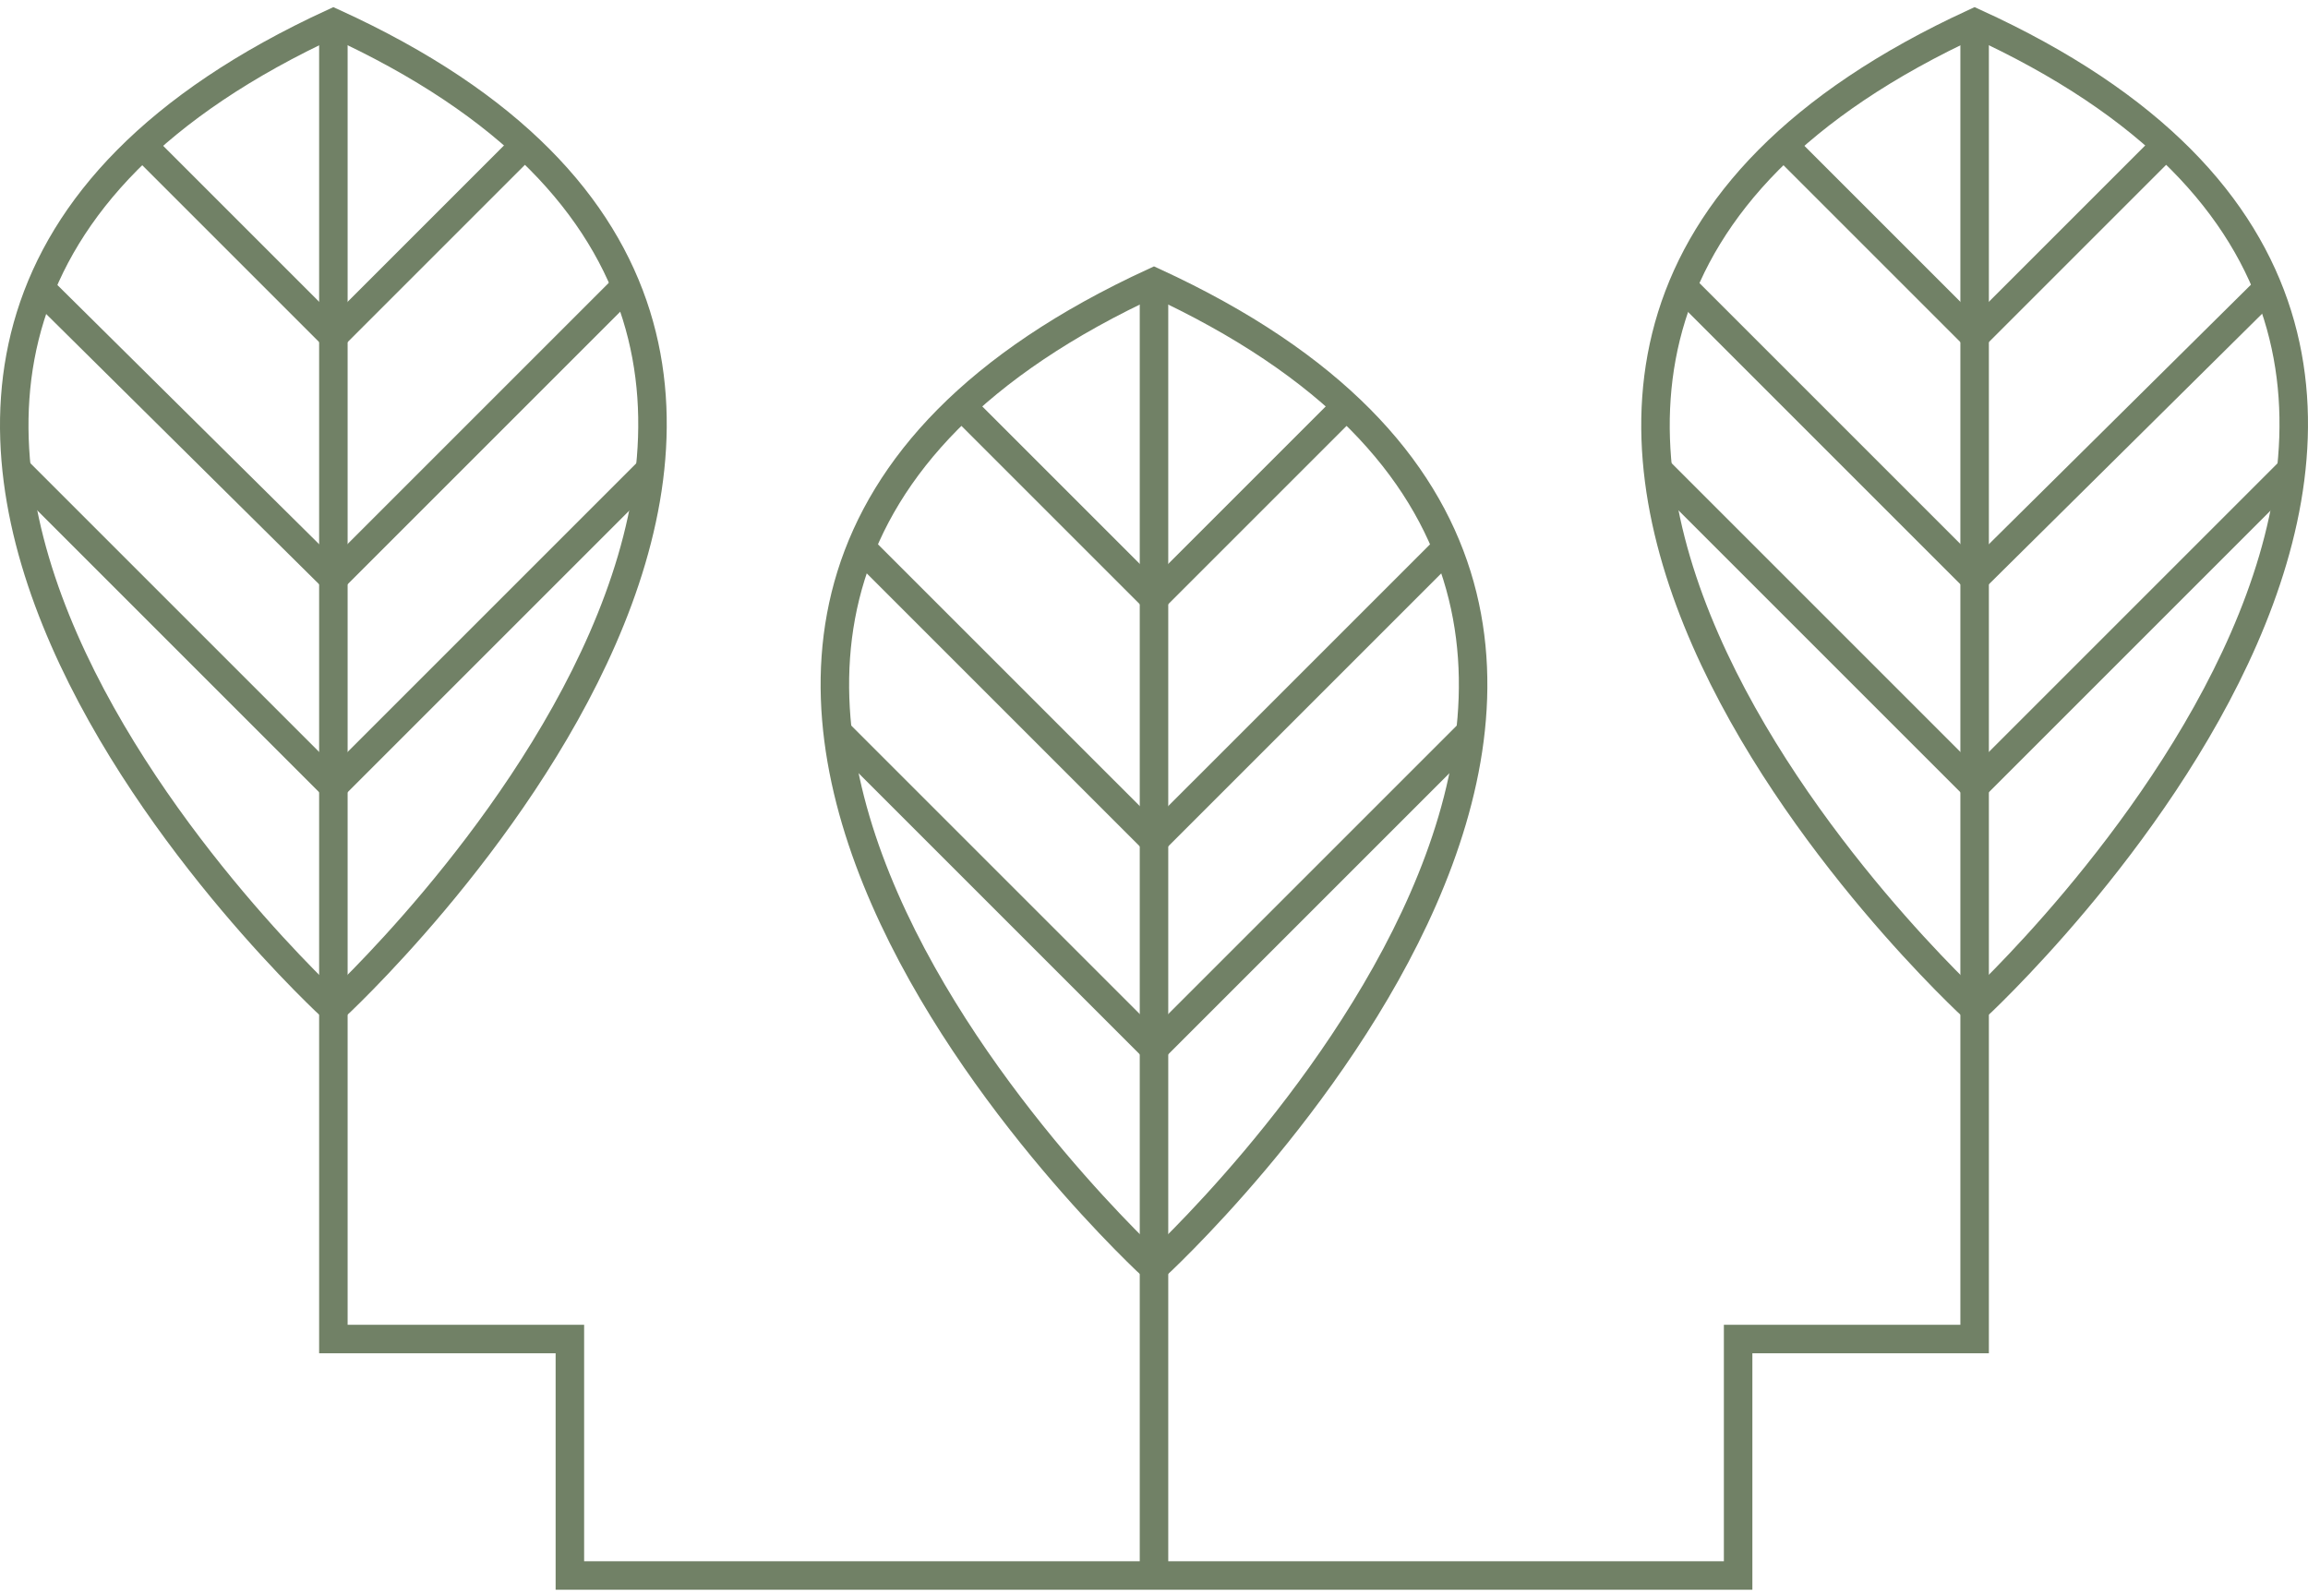
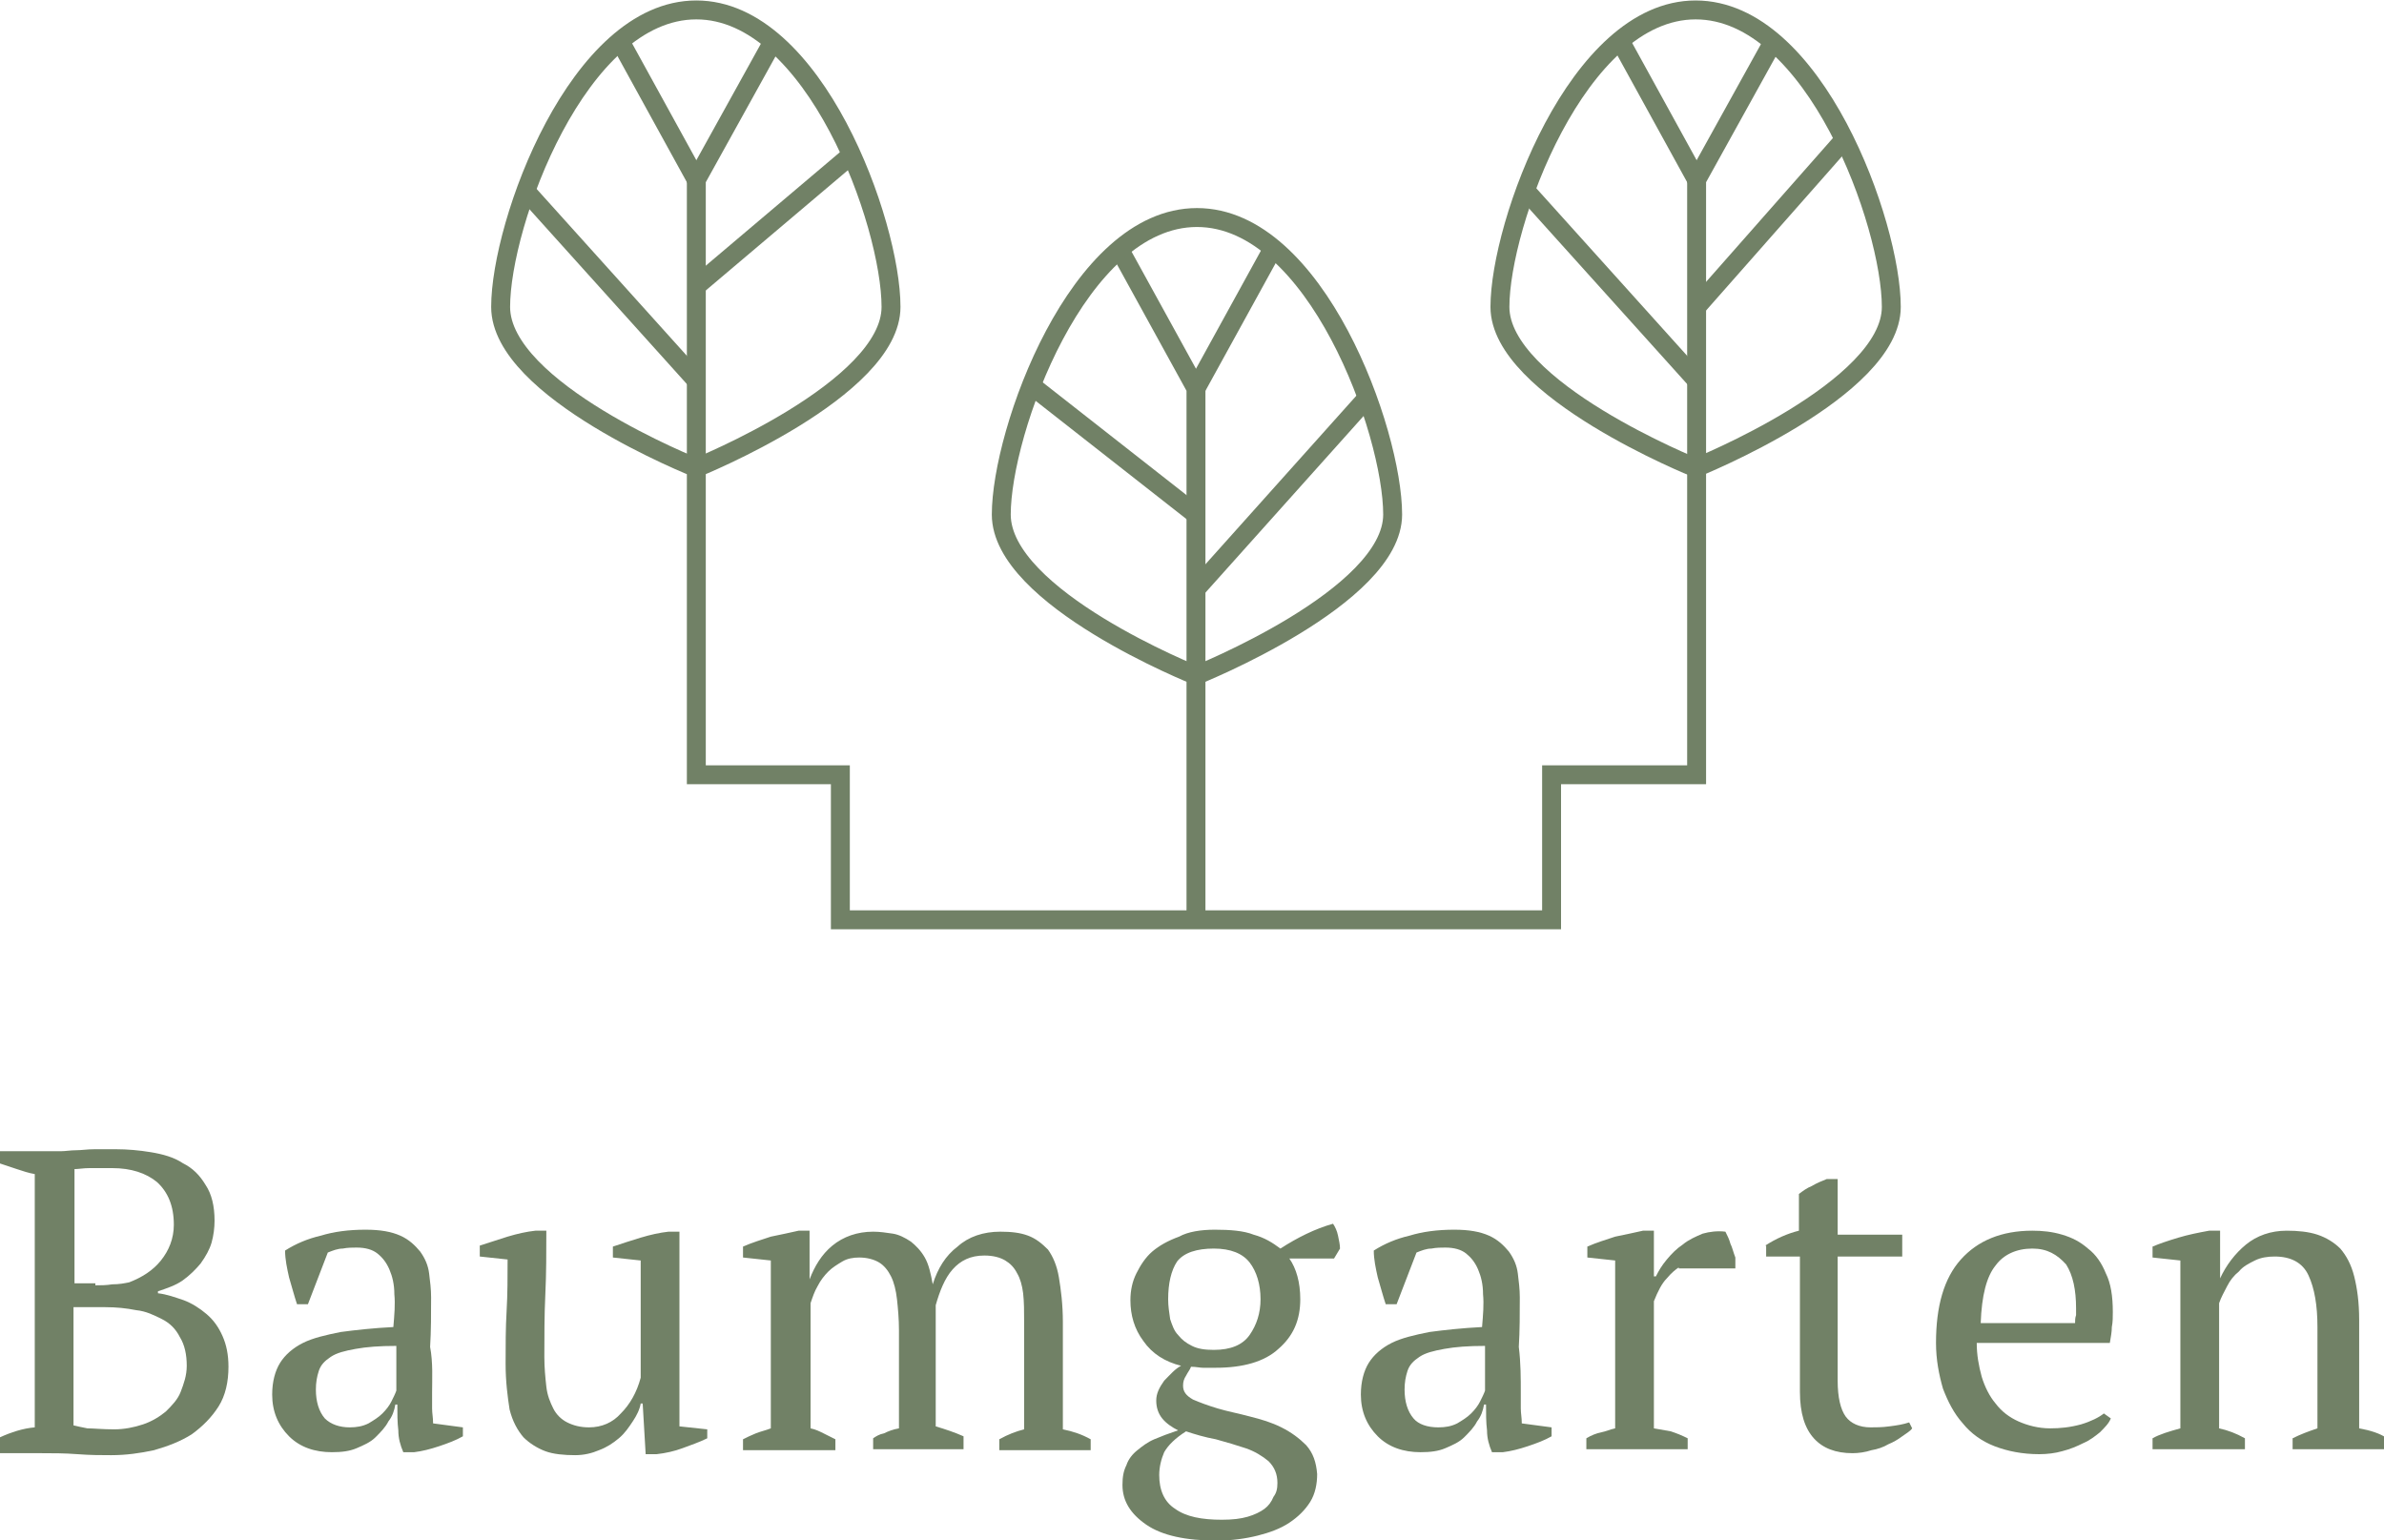
- <svg xmlns="http://www.w3.org/2000/svg" version="1.1" id="Layer_1" x="0px" y="0px" viewBox="0 0 81 56" style="enable-background:new 0 0 81 56;" xml:space="preserve">
+ <svg xmlns="http://www.w3.org/2000/svg" version="1.1" id="Layer_1" x="0px" y="0px" viewBox="0 0 240 155" style="enable-background:new 0 0 240 155;" xml:space="preserve">
  <style type="text/css">
- 	.st0{fill:none;stroke:#718166;stroke-miterlimit:10;}
- 	.st1{fill-rule:evenodd;clip-rule:evenodd;fill:none;stroke:#718166;stroke-miterlimit:10;}
+ 	.st0{fill:#718166;}
+ 	.st1{fill:none;stroke:#718166;stroke-width:1.905;stroke-miterlimit:10;}
+ 	.st2{fill-rule:evenodd;clip-rule:evenodd;fill:none;stroke:#718166;stroke-width:1.905;stroke-miterlimit:10;}
</style>
-   <line class="st0" x1="11.7" y1="27.6" x2="22.8" y2="16.5" />
-   <line class="st0" x1="11.7" y1="27.6" x2="0.6" y2="16.5" />
-   <line class="st0" x1="11.7" y1="20.3" x2="21.9" y2="10.1" />
-   <line class="st0" x1="11.7" y1="20.3" x2="1.4" y2="10.1" />
-   <line class="st0" x1="11.7" y1="11.8" x2="18.6" y2="4.9" />
-   <line class="st0" x1="11.7" y1="11.8" x2="4.8" y2="4.9" />
  <g>
-     <path class="st0" d="M11.7,35.4c0,0-25.2-23,0-34.6C36.9,12.3,11.7,35.4,11.7,35.4z" />
+     <path class="st0" d="M0,145.9v-1.2c1.1-0.5,2.3-0.9,3.5-1v-25.5c-0.6-0.1-1.2-0.3-1.8-0.5c-0.6-0.2-1.2-0.4-1.8-0.6v-1.2h4.6   c0.5,0,1.1,0,1.6,0c0.5,0,1-0.1,1.6-0.1c0.5,0,1.1-0.1,1.8-0.1c0.6,0,1.3,0,2.2,0c1.1,0,2.3,0.1,3.5,0.3c1.2,0.2,2.3,0.5,3.2,1.1   c1,0.5,1.7,1.2,2.3,2.2c0.6,0.9,0.9,2.1,0.9,3.6c0,0.7-0.1,1.5-0.3,2.2c-0.2,0.7-0.6,1.4-1.1,2.1c-0.5,0.6-1.1,1.2-1.8,1.7   c-0.7,0.5-1.6,0.8-2.5,1.1v0.2c0.9,0.1,1.7,0.4,2.6,0.7c0.8,0.3,1.6,0.8,2.3,1.4s1.2,1.3,1.6,2.2c0.4,0.9,0.6,1.9,0.6,3.1   c0,1.5-0.3,2.9-1,4s-1.6,2-2.7,2.8c-1.1,0.7-2.4,1.2-3.8,1.6c-1.4,0.3-2.8,0.5-4.3,0.5c-1,0-2.1,0-3.4-0.1   c-1.3-0.1-2.5-0.1-3.7-0.1H0z M9.6,129.4c0.5,0,1.1,0,1.7-0.1c0.7,0,1.2-0.1,1.7-0.2c1.3-0.5,2.4-1.2,3.2-2.2s1.3-2.2,1.3-3.6   c0-1.9-0.6-3.3-1.7-4.3c-1.1-0.9-2.6-1.4-4.5-1.4c-0.9,0-1.6,0-2.3,0c-0.6,0-1.1,0.1-1.5,0.1v11.5H9.6z M11.5,143.9   c1,0,2-0.2,2.9-0.5c0.9-0.3,1.7-0.8,2.3-1.3c0.6-0.6,1.2-1.2,1.5-2s0.6-1.6,0.6-2.6c0-1.1-0.2-2.1-0.7-2.9c-0.4-0.8-1-1.4-1.8-1.8   c-0.8-0.4-1.6-0.8-2.6-0.9c-1-0.2-2-0.3-3.1-0.3H7.4v11.9c0.4,0.1,0.9,0.2,1.4,0.3C9.4,143.8,10.3,143.9,11.5,143.9z" />
+     <path class="st0" d="M43.5,140.2c0,0.6,0,1.2,0,1.6c0,0.5,0.1,0.9,0.1,1.5l3,0.4v0.9c-0.7,0.4-1.5,0.7-2.4,1s-1.7,0.5-2.5,0.6h-1.1   c-0.3-0.7-0.5-1.4-0.5-2.2c-0.1-0.8-0.1-1.7-0.1-2.6h-0.2c-0.1,0.6-0.3,1.2-0.7,1.7c-0.3,0.6-0.8,1.1-1.3,1.6   c-0.5,0.5-1.2,0.8-1.9,1.1c-0.7,0.3-1.5,0.4-2.5,0.4c-1.7,0-3.2-0.5-4.3-1.6c-1.1-1.1-1.7-2.5-1.7-4.2c0-1.3,0.3-2.4,0.8-3.2   c0.5-0.8,1.3-1.5,2.3-2c1-0.5,2.3-0.8,3.8-1.1c1.5-0.2,3.3-0.4,5.3-0.5c0.1-1.2,0.2-2.3,0.1-3.3c0-1-0.2-1.8-0.5-2.5   c-0.3-0.7-0.7-1.2-1.2-1.6c-0.5-0.4-1.2-0.6-2.1-0.6c-0.4,0-0.9,0-1.4,0.1c-0.5,0-1,0.2-1.5,0.4l-2,5.2h-1.1   c-0.3-0.9-0.5-1.7-0.8-2.7c-0.2-0.9-0.4-1.8-0.4-2.7c1.1-0.7,2.3-1.2,3.6-1.5c1.3-0.4,2.8-0.6,4.5-0.6c1.5,0,2.6,0.2,3.5,0.6   c0.9,0.4,1.5,1,2,1.6c0.5,0.7,0.8,1.4,0.9,2.2c0.1,0.8,0.2,1.6,0.2,2.4c0,1.7,0,3.4-0.1,5C43.6,137.2,43.5,138.8,43.5,140.2z    M35.2,143.7c0.7,0,1.3-0.1,1.9-0.4c0.5-0.3,1-0.6,1.4-1s0.7-0.8,0.9-1.2c0.2-0.4,0.4-0.8,0.5-1.1v-4.5c-1.7,0-3,0.1-4.1,0.3   c-1.1,0.2-1.9,0.4-2.5,0.8c-0.6,0.4-1,0.8-1.2,1.4c-0.2,0.6-0.3,1.2-0.3,1.9c0,1.2,0.3,2.2,0.9,2.9   C33.3,143.4,34.2,143.7,35.2,143.7z" />
+     <path class="st0" d="M50.9,137.3c0-1.8,0-3.6,0.1-5.3c0.1-1.7,0.1-3.5,0.1-5.2l-2.8-0.3v-1.1c0.9-0.3,1.9-0.6,2.8-0.9   c1-0.3,1.9-0.5,2.8-0.6H55c0,2.2,0,4.3-0.1,6.4c-0.1,2.1-0.1,4.2-0.1,6.3c0,1.1,0.1,2.1,0.2,3c0.1,0.9,0.4,1.6,0.7,2.2   c0.3,0.6,0.8,1.1,1.4,1.4c0.6,0.3,1.3,0.5,2.2,0.5c1.3,0,2.4-0.5,3.2-1.4c0.9-0.9,1.6-2.1,2-3.6v-11.8l-2.8-0.3v-1.1   c0.9-0.3,1.8-0.6,2.8-0.9c1-0.3,1.9-0.5,2.8-0.6h1.1v19.6l2.8,0.3v0.9c-0.8,0.4-1.7,0.7-2.5,1c-0.8,0.3-1.7,0.5-2.6,0.6H65   l-0.3-5.1h-0.2c-0.1,0.6-0.4,1.2-0.8,1.8c-0.4,0.6-0.8,1.2-1.4,1.7c-0.6,0.5-1.2,0.9-2,1.2c-0.7,0.3-1.5,0.5-2.4,0.5   c-1.1,0-2.2-0.1-3-0.4s-1.6-0.8-2.2-1.4c-0.6-0.7-1.1-1.6-1.4-2.8C51.1,140.6,50.9,139.1,50.9,137.3z" />
+     <path class="st0" d="M97.1,145.9h-9.2v-1.1c0.3-0.2,0.6-0.4,1.1-0.5c0.4-0.2,0.9-0.4,1.5-0.5v-9.9c0-1.1-0.1-2.2-0.2-3.1   c-0.1-0.9-0.3-1.7-0.6-2.3c-0.3-0.6-0.7-1.1-1.2-1.4c-0.5-0.3-1.2-0.5-2-0.5c-0.6,0-1.2,0.1-1.7,0.4c-0.5,0.3-1,0.6-1.4,1   c-0.4,0.4-0.8,0.9-1.1,1.5c-0.3,0.5-0.5,1.1-0.7,1.7v12.6c0.5,0.1,0.9,0.3,1.3,0.5c0.4,0.2,0.8,0.4,1.2,0.6v1.1h-9.3v-1.1   c0.4-0.2,0.8-0.4,1.3-0.6c0.5-0.2,1-0.3,1.5-0.5v-16.9l-2.8-0.3v-1.1c0.9-0.4,1.9-0.7,2.8-1c1-0.2,1.9-0.4,2.8-0.6h1.1v4.9h0   c0.5-1.3,1.2-2.5,2.3-3.4c1.1-0.9,2.5-1.4,4.1-1.4c0.7,0,1.3,0.1,2,0.2c0.6,0.1,1.2,0.4,1.8,0.8c0.5,0.4,1,0.9,1.4,1.6   c0.4,0.7,0.6,1.6,0.8,2.7c0.5-1.6,1.3-2.9,2.5-3.8c1.1-1,2.6-1.5,4.3-1.5c1.1,0,2,0.1,2.8,0.4c0.8,0.3,1.4,0.8,2,1.4   c0.5,0.7,0.9,1.6,1.1,2.8s0.4,2.7,0.4,4.5v10.8c1,0.2,1.9,0.5,2.8,1v1.1h-9.2v-1.1c0.9-0.5,1.7-0.8,2.5-1V133c0-1,0-1.9-0.1-2.8   c-0.1-0.8-0.3-1.5-0.6-2c-0.3-0.6-0.7-1-1.2-1.3c-0.5-0.3-1.2-0.5-2.1-0.5c-1.4,0-2.4,0.5-3.2,1.4c-0.8,0.9-1.3,2.2-1.7,3.6v12.2   c1,0.3,1.9,0.6,2.8,1V145.9z" />
+     <path class="st0" d="M122.3,123.8c1.5,0,2.9,0.1,3.9,0.5c1.1,0.3,1.9,0.8,2.7,1.4c1.7-1.1,3.5-2,5.3-2.5c0.2,0.3,0.4,0.7,0.5,1.2   c0.1,0.5,0.2,0.9,0.2,1.3l-0.6,1h-4.5c0.7,1,1.1,2.4,1.1,4.1c0,2.1-0.7,3.7-2.2,5c-1.4,1.3-3.6,1.9-6.3,1.9c-0.5,0-1,0-1.3,0   c-0.3,0-0.7-0.1-1.2-0.1c-0.1,0.3-0.3,0.5-0.5,0.9c-0.2,0.3-0.3,0.6-0.3,1c0,0.6,0.3,1,1,1.4c0.7,0.3,1.5,0.6,2.5,0.9   s2.1,0.5,3.2,0.8c1.2,0.3,2.2,0.6,3.2,1.1c1,0.5,1.8,1.1,2.5,1.8c0.7,0.8,1,1.7,1.1,2.9c0,1-0.2,2-0.7,2.8   c-0.5,0.8-1.2,1.5-2.1,2.1c-0.9,0.6-2,1-3.2,1.3c-1.2,0.3-2.6,0.5-4.1,0.5c-3.1,0-5.5-0.5-7.1-1.6c-1.6-1.1-2.4-2.4-2.4-4   c0-0.8,0.1-1.4,0.4-2c0.2-0.6,0.6-1.1,1.1-1.5c0.5-0.4,1-0.8,1.7-1.1c0.7-0.3,1.5-0.6,2.4-0.9c-0.6-0.3-1.2-0.7-1.6-1.2   c-0.4-0.5-0.6-1.1-0.6-1.8c0-0.7,0.3-1.3,0.8-2c0.6-0.6,1.1-1.2,1.7-1.5c-1.6-0.4-2.9-1.2-3.8-2.5c-0.9-1.2-1.3-2.6-1.3-4.1   c0-1,0.2-1.9,0.6-2.7c0.4-0.8,0.9-1.6,1.6-2.2c0.7-0.6,1.6-1.1,2.7-1.5C119.6,124,120.9,123.8,122.3,123.8z M128.6,149.3   c0-0.9-0.3-1.6-0.9-2.2c-0.6-0.5-1.4-1-2.3-1.3c-0.9-0.3-1.9-0.6-3-0.9c-1.1-0.2-2.1-0.5-3-0.8c-1.1,0.7-1.8,1.4-2.2,2.1   c-0.3,0.7-0.5,1.5-0.5,2.3c0,1.5,0.5,2.7,1.6,3.4c1.1,0.8,2.7,1.1,4.7,1.1c1.1,0,1.9-0.1,2.6-0.3c0.7-0.2,1.3-0.5,1.7-0.8   c0.4-0.3,0.7-0.7,0.9-1.2C128.5,150.3,128.6,149.9,128.6,149.3z M117.6,130.8c0,0.7,0.1,1.3,0.2,2c0.2,0.6,0.4,1.2,0.8,1.6   c0.4,0.5,0.8,0.8,1.4,1.1c0.6,0.3,1.3,0.4,2.2,0.4c1.7,0,2.9-0.5,3.6-1.5c0.7-1,1.1-2.2,1.1-3.6c0-1.5-0.4-2.8-1.1-3.7   c-0.7-0.9-1.9-1.4-3.6-1.4c-1.7,0-3,0.4-3.7,1.3C117.9,127.9,117.6,129.2,117.6,130.8z" />
+     <path class="st0" d="M153.1,140.2c0,0.6,0,1.2,0,1.6c0,0.5,0.1,0.9,0.1,1.5l3,0.4v0.9c-0.7,0.4-1.5,0.7-2.4,1   c-0.9,0.3-1.7,0.5-2.5,0.6h-1.1c-0.3-0.7-0.5-1.4-0.5-2.2c-0.1-0.8-0.1-1.7-0.1-2.6h-0.2c-0.1,0.6-0.3,1.2-0.7,1.7   c-0.3,0.6-0.8,1.1-1.3,1.6c-0.5,0.5-1.2,0.8-1.9,1.1c-0.7,0.3-1.5,0.4-2.5,0.4c-1.7,0-3.2-0.5-4.3-1.6c-1.1-1.1-1.7-2.5-1.7-4.2   c0-1.3,0.3-2.4,0.8-3.2c0.5-0.8,1.3-1.5,2.3-2c1-0.5,2.3-0.8,3.8-1.1c1.5-0.2,3.3-0.4,5.3-0.5c0.1-1.2,0.2-2.3,0.1-3.3   c0-1-0.2-1.8-0.5-2.5c-0.3-0.7-0.7-1.2-1.2-1.6c-0.5-0.4-1.2-0.6-2.1-0.6c-0.4,0-0.9,0-1.4,0.1c-0.5,0-1,0.2-1.5,0.4l-2,5.2h-1.1   c-0.3-0.9-0.5-1.7-0.8-2.7c-0.2-0.9-0.4-1.8-0.4-2.7c1.1-0.7,2.3-1.2,3.6-1.5c1.3-0.4,2.8-0.6,4.5-0.6c1.5,0,2.6,0.2,3.5,0.6   c0.9,0.4,1.5,1,2,1.6c0.5,0.7,0.8,1.4,0.9,2.2c0.1,0.8,0.2,1.6,0.2,2.4c0,1.7,0,3.4-0.1,5C153.1,137.2,153.1,138.8,153.1,140.2z    M144.8,143.7c0.7,0,1.3-0.1,1.9-0.4c0.5-0.3,1-0.6,1.4-1c0.4-0.4,0.7-0.8,0.9-1.2s0.4-0.8,0.5-1.1v-4.5c-1.7,0-3,0.1-4.1,0.3   c-1.1,0.2-1.9,0.4-2.5,0.8c-0.6,0.4-1,0.8-1.2,1.4c-0.2,0.6-0.3,1.2-0.3,1.9c0,1.2,0.3,2.2,0.9,2.9   C142.8,143.4,143.7,143.7,144.8,143.7z" />
+     <path class="st0" d="M169,127.6c-0.3,0.2-0.7,0.5-1.2,1.1c-0.5,0.5-0.9,1.3-1.3,2.3v12.8c0.6,0.1,1.1,0.2,1.7,0.3   c0.6,0.2,1.1,0.4,1.7,0.7v1.1h-10.2v-1.1c0.5-0.3,1-0.5,1.5-0.6c0.5-0.1,0.9-0.3,1.4-0.4v-16.9l-2.8-0.3v-1.1   c0.9-0.4,1.9-0.7,2.8-1c1-0.2,1.9-0.4,2.8-0.6h1.1v4.6h0.2c0.3-0.6,0.6-1.1,1.1-1.7c0.5-0.6,1-1.1,1.6-1.5c0.6-0.5,1.3-0.8,2-1.1   c0.7-0.2,1.5-0.3,2.3-0.2c0.2,0.4,0.4,0.8,0.5,1.2c0.2,0.4,0.3,0.9,0.5,1.4v1.1H169z" />
+     <path class="st0" d="M177.7,125.4c1.1-0.7,2.2-1.2,3.4-1.5v-3.7c0.4-0.3,0.8-0.6,1.3-0.8c0.5-0.3,1-0.5,1.5-0.7h1.1v5.6h6.5v2.2   H185V139c0,1.7,0.3,2.9,0.8,3.6c0.5,0.7,1.4,1.1,2.5,1.1c0.5,0,1.2,0,1.9-0.1c0.8-0.1,1.4-0.2,2-0.4l0.3,0.6   c-0.2,0.3-0.6,0.5-1,0.8c-0.4,0.3-0.9,0.6-1.4,0.8c-0.5,0.3-1.1,0.5-1.7,0.6c-0.6,0.2-1.3,0.3-1.9,0.3c-1.7,0-3-0.5-3.9-1.5   c-0.9-1-1.4-2.5-1.4-4.7v-13.6h-3.4V125.4z" />
+     <path class="st0" d="M212.5,142.8c-0.2,0.5-0.6,0.9-1.1,1.4c-0.5,0.4-1,0.8-1.7,1.1c-0.6,0.3-1.3,0.6-2.1,0.8   c-0.7,0.2-1.5,0.3-2.3,0.3c-1.7,0-3.2-0.3-4.5-0.8c-1.3-0.5-2.4-1.3-3.2-2.3c-0.9-1-1.5-2.2-2-3.5c-0.4-1.4-0.7-2.9-0.7-4.6   c0-3.7,0.8-6.5,2.5-8.4c1.7-1.9,4.1-2.9,7.2-2.9c1,0,2,0.1,3,0.4c1,0.3,1.8,0.7,2.6,1.4c0.8,0.6,1.4,1.5,1.8,2.5   c0.5,1,0.7,2.3,0.7,3.9c0,0.5,0,1-0.1,1.5c0,0.5-0.1,1-0.2,1.6h-13.4c0,1.2,0.2,2.3,0.5,3.4c0.3,1,0.8,2,1.4,2.7   c0.6,0.8,1.4,1.4,2.3,1.8c0.9,0.4,2,0.7,3.2,0.7c1,0,2-0.1,3.1-0.4c1-0.3,1.8-0.7,2.3-1.1L212.5,142.8z M204.6,125.7   c-1.6,0-2.9,0.6-3.7,1.7c-0.9,1.1-1.4,3-1.5,5.8h9.5c0-0.3,0-0.5,0.1-0.8c0-0.2,0-0.5,0-0.7c0-1.8-0.3-3.3-1-4.4   C207.1,126.3,206.1,125.7,204.6,125.7z" />
+     <path class="st0" d="M240,145.9h-9.2v-1.1c0.8-0.4,1.6-0.7,2.5-1v-10.2c0-2.2-0.3-3.9-0.9-5.2c-0.6-1.3-1.8-1.9-3.4-1.9   c-0.7,0-1.4,0.1-2,0.4c-0.6,0.3-1.2,0.6-1.6,1.1c-0.5,0.4-0.9,0.9-1.2,1.5c-0.3,0.6-0.6,1.1-0.8,1.7v12.6c0.9,0.2,1.7,0.5,2.6,1   v1.1h-9.3v-1.1c0.7-0.4,1.7-0.7,2.8-1v-16.9l-2.8-0.3v-1.1c0.7-0.3,1.6-0.6,2.6-0.9c1-0.3,2-0.5,3.1-0.7h1.1v4.8h0   c0.6-1.3,1.5-2.5,2.6-3.4c1.1-0.9,2.5-1.4,4.1-1.4c1.1,0,2.2,0.1,3.1,0.4c0.9,0.3,1.7,0.8,2.3,1.4c0.6,0.7,1.1,1.6,1.4,2.8   c0.3,1.2,0.5,2.6,0.5,4.4v10.9c1.1,0.2,2.1,0.5,2.8,1V145.9z" />
  </g>
-   <line class="st0" x1="40.5" y1="36.8" x2="51.6" y2="25.7" />
-   <line class="st0" x1="40.5" y1="36.8" x2="29.4" y2="25.7" />
-   <line class="st0" x1="40.5" y1="29.5" x2="50.8" y2="19.2" />
-   <line class="st0" x1="40.5" y1="29.5" x2="30.2" y2="19.2" />
-   <line class="st0" x1="40.5" y1="21" x2="47.4" y2="14.1" />
-   <line class="st0" x1="40.5" y1="21" x2="33.6" y2="14.1" />
-   <g>
-     <path class="st0" d="M40.5,44.5c0,0-25.2-23,0-34.6C65.7,21.5,40.5,44.5,40.5,44.5z" />
-   </g>
-   <line class="st0" x1="69.3" y1="27.6" x2="80.4" y2="16.5" />
-   <line class="st0" x1="69.3" y1="27.6" x2="58.2" y2="16.5" />
-   <line class="st0" x1="69.3" y1="20.3" x2="79.6" y2="10.1" />
-   <line class="st0" x1="69.3" y1="20.3" x2="59.1" y2="10.1" />
-   <line class="st0" x1="69.3" y1="11.8" x2="76.2" y2="4.9" />
-   <line class="st0" x1="69.3" y1="11.8" x2="62.4" y2="4.9" />
-   <g>
-     <path class="st0" d="M69.3,35.4c0,0-25.2-23,0-34.6C94.5,12.3,69.3,35.4,69.3,35.4z" />
-   </g>
-   <line class="st0" x1="40.5" y1="9.9" x2="40.5" y2="55.3" />
-   <polyline class="st1" points="11.7,0.7 11.7,47 20,47 20,55.3 61,55.3 61,47 69.3,47 69.3,47 69.3,0.7 " />
+   <path class="st1" d="M89.7,30.9C89.7,22.5,82,1,70.1,1S50.4,22.5,50.4,30.9s19.7,16.2,19.7,16.2S89.7,39.2,89.7,30.9z" />
+   <line class="st2" x1="52.9" y1="19.2" x2="70.1" y2="38.3" />
+   <line class="st2" x1="70.1" y1="28.8" x2="85.7" y2="15.6" />
+   <line class="st2" x1="62.4" y1="4.1" x2="70.1" y2="18.1" />
+   <polyline class="st2" points="178.5,4.2 170.8,18.1 170.8,40 170.8,78 170.7,78 156.2,78 156.2,92.6 84.6,92.6 84.6,78 70.1,78   70.1,40 70.1,18.1 77.8,4.2 " />
+   <path class="st1" d="M190.4,30.9c0-8.3-7.7-29.9-19.7-29.9c-11.9,0-19.7,21.6-19.7,29.9s19.7,16.2,19.7,16.2S190.4,39.2,190.4,30.9z  " />
+   <line class="st2" x1="153.6" y1="19.2" x2="170.8" y2="38.3" />
+   <line class="st2" x1="170.8" y1="30.9" x2="185.7" y2="14" />
+   <line class="st2" x1="163.1" y1="4.1" x2="170.8" y2="18.1" />
+   <polyline class="st2" points="120.4,92.6 120.4,61 120.4,39.1 112.7,25.1 " />
+   <path class="st1" d="M100.8,51.8c0-8.3,7.7-29.9,19.7-29.9s19.7,21.6,19.7,29.9S120.4,68,120.4,68S100.8,60.2,100.8,51.8z" />
+   <line class="st2" x1="137.5" y1="40.2" x2="120.4" y2="59.3" />
+   <line class="st2" x1="120.4" y1="51.8" x2="104.2" y2="39.1" />
+   <line class="st2" x1="128.1" y1="25.1" x2="120.4" y2="39.1" />
</svg>
